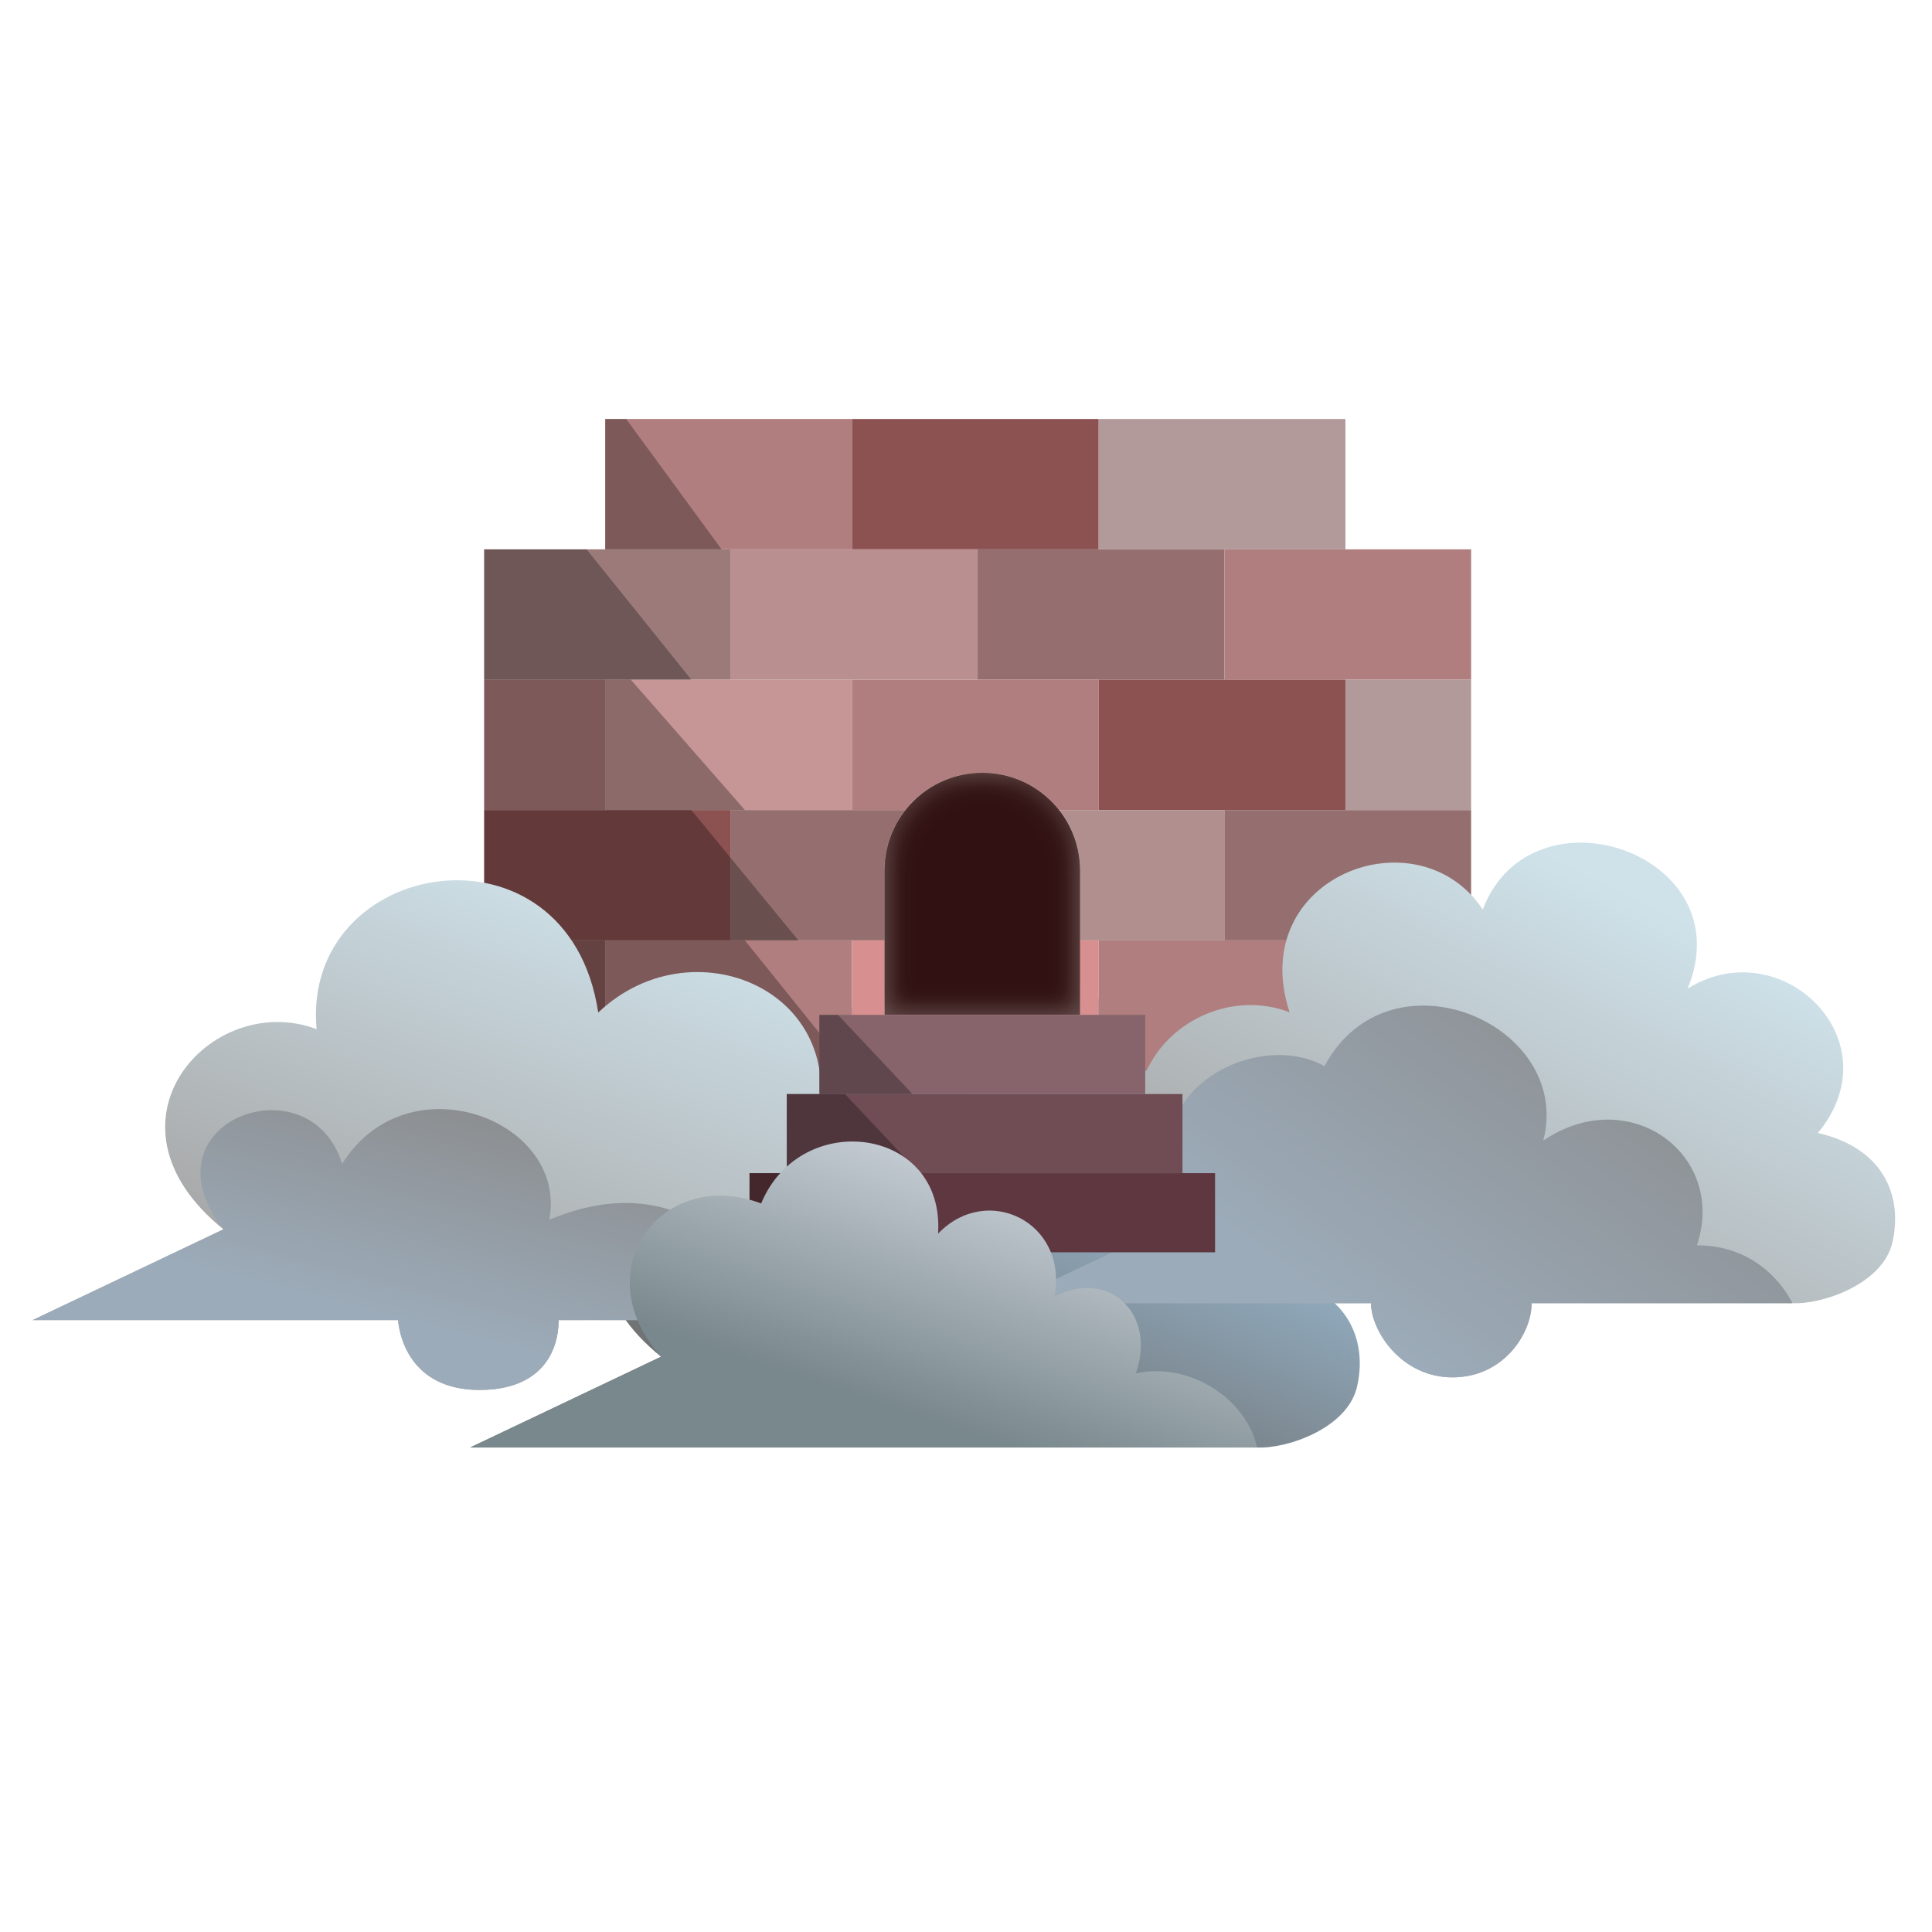
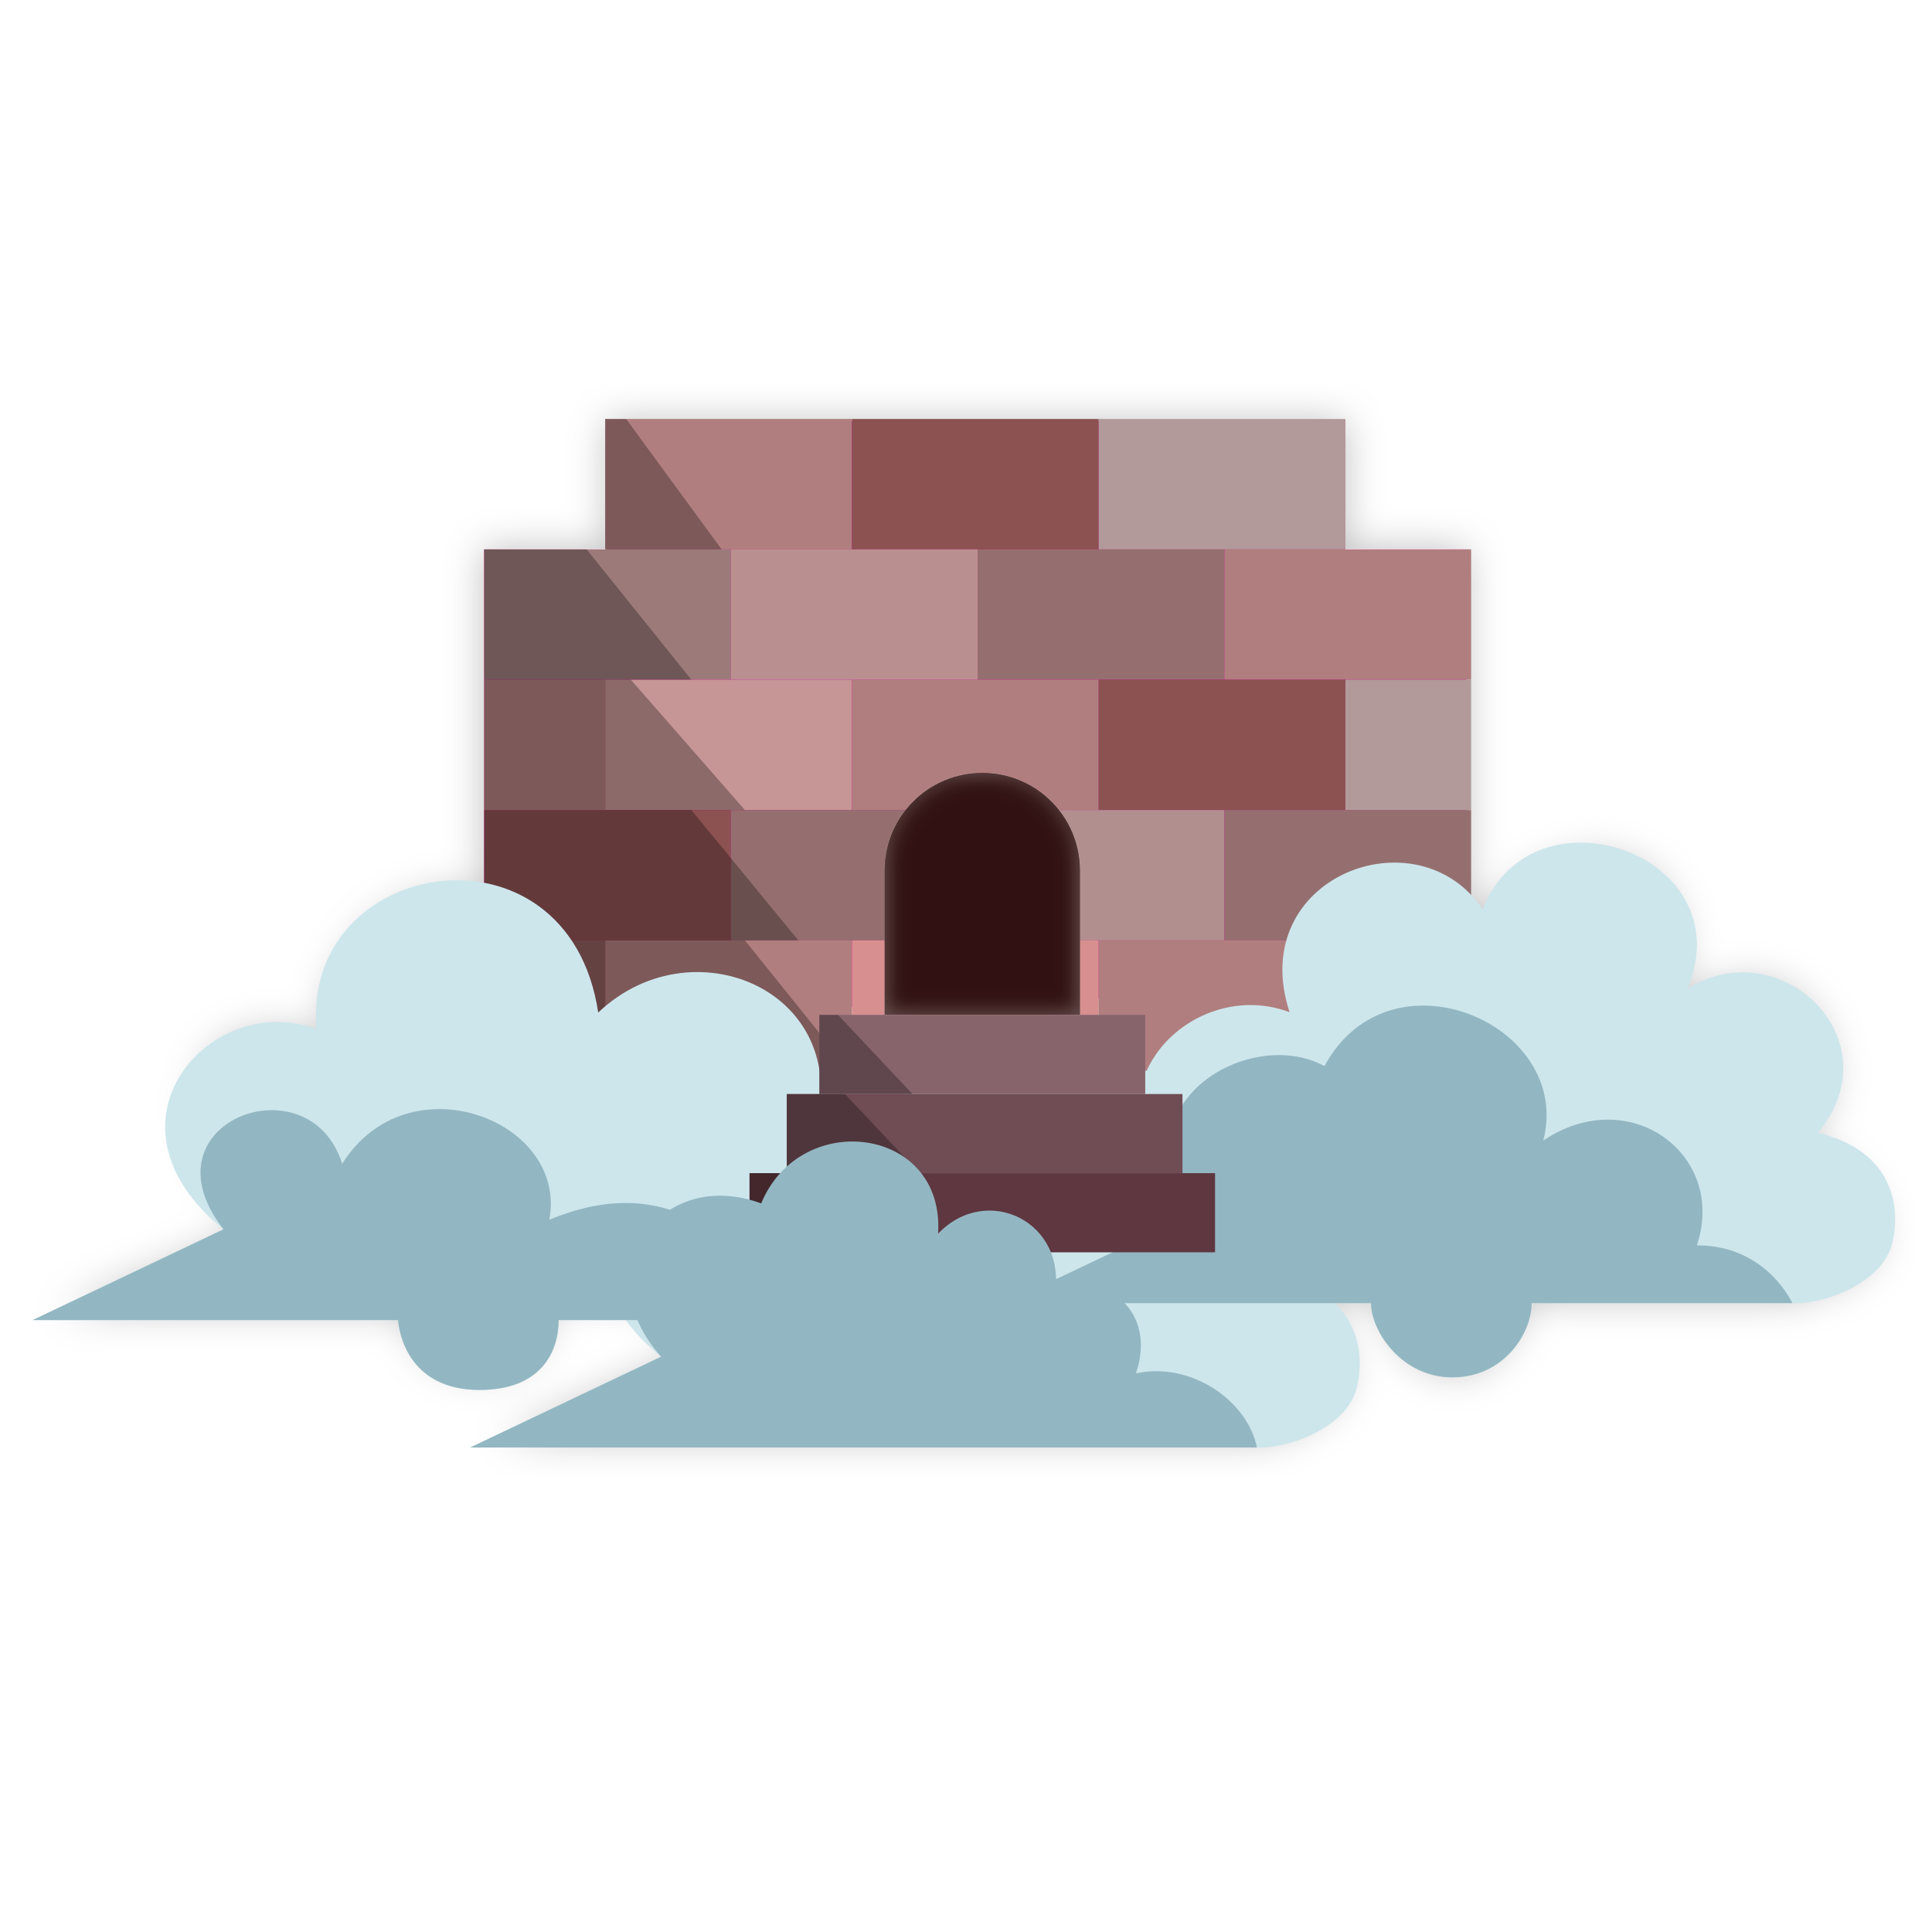
- <svg xmlns="http://www.w3.org/2000/svg" width="415" height="415" viewBox="0 0 415 415" fill="none">
-   <path d="M101 310.926L142 291.426C113.5 268.426 139.5 239.926 162 248.426C152.5 219.361 189.5 205.361 203.5 226.361C214 198.861 259.5 214.361 247.5 243.361C267.5 230.861 292 254.361 275.5 274.361C290.5 277.861 293.577 288.861 291.5 297.861C289.423 306.861 276.333 311.259 270 310.926H214H101Z" fill="url(#paint0_linear_7_47)" />
-   <rect x="104" y="118" width="53" height="28" fill="#9C7A7A" />
-   <rect x="210" y="118" width="53" height="28" fill="#956F6F" />
-   <rect x="263" y="118" width="53" height="28" fill="#B07E7E" />
-   <rect x="130" y="146" width="53" height="28" fill="#C69595" />
-   <rect x="183" y="146" width="53" height="28" fill="#B07E7E" />
-   <rect x="236" y="146" width="53" height="28" fill="#8C5252" />
-   <rect x="104" y="174" width="53" height="28" fill="#8C5151" />
-   <rect x="157" y="174" width="53" height="28" fill="#956F6F" />
-   <rect x="210" y="174" width="53" height="28" fill="#B18F8F" />
-   <rect x="263" y="174" width="53" height="28" fill="#956F6F" />
-   <rect x="130" y="202" width="53" height="28" fill="#B07E7E" />
-   <rect x="183" y="202" width="53" height="28" fill="#D88F8F" />
-   <rect x="236" y="202" width="53" height="28" fill="#B07E7E" />
-   <rect x="130" y="90" width="53" height="28" fill="#B07E7E" />
-   <rect x="183" y="90" width="53" height="28" fill="#8C5252" />
-   <rect x="236" y="90" width="53" height="28" fill="#B29A9A" />
-   <rect x="289" y="146" width="27" height="28" fill="#B29A9A" />
-   <rect x="104" y="146" width="26" height="28" fill="#B07E7E" />
-   <rect x="104" y="202" width="26" height="28" fill="#8E5D5D" />
-   <rect x="289" y="202" width="26" height="28" fill="#BE5E5E" />
-   <rect x="157" y="118" width="53" height="28" fill="#BA8F8F" />
-   <path d="M148.5 146L126 118H104V230H176.5V222.5L160 202H171.5L148.5 174H160L135.5 146H148.5Z" fill="black" fill-opacity="0.29" />
-   <path d="M134.5 90H130V118H155L134.5 90Z" fill="black" fill-opacity="0.29" />
-   <g filter="url(#filter0_i_7_47)">
-     <path d="M190 187C190 175.402 199.402 166 211 166C222.598 166 232 175.402 232 187V218H190V187Z" fill="#311111" />
+ <svg xmlns="http://www.w3.org/2000/svg" width="512" height="512" viewBox="0 0 512 512" fill="none">
+   <g filter="url(#filter0_d_226_470)">
+     <path d="M128.308 236.877V145.581H161.002V111.653H356.549V145.581H388.626V236.877L392.945 243.663C399.319 236.055 416.015 222.442 431.807 228.858C447.599 235.273 446.612 256.617 444.145 266.487C452.164 261.141 470.67 254.273 480.54 269.571C490.41 284.869 482.185 297.33 476.839 301.648C483.624 305.349 497.319 315.466 497.812 326.323C498.306 337.18 481.568 342.773 473.137 344.212H404.665C402.198 351.614 394.425 365.802 383.075 363.335C371.724 360.867 367.242 349.558 366.419 344.212H346.68C349.969 346.474 356.549 353.465 356.549 363.335C356.549 373.205 342.567 379.373 335.576 381.224H133.243L183.826 358.4L173.34 344.212H145.581C145.581 350.381 142.126 362.841 128.308 363.335C114.491 363.828 108.569 352.848 107.335 347.296H16.655L66.005 326.323C59.63 317.481 48.486 296.466 54.901 283.142C61.317 269.818 79.37 272.655 87.595 275.74C85.95 271.422 85.621 259.701 97.465 247.364C109.309 235.026 122.962 235.232 128.308 236.877Z" fill="#E101B0" />
  </g>
-   <path d="M7 283.565L48 264.065C19.5 241.065 45.5 212.565 68 221.065C64.68 184.065 122 174.5 128.5 217.5C149.5 197.5 186 214 174 246.5C189 244.5 195.9 247.665 195.5 264.065C195.1 280.465 182.333 283.898 176 283.565H120C120 290.065 116.5 298.565 103 298.565C89.5 298.565 86 288.898 85.5 283.565H7Z" fill="url(#paint1_linear_7_47)" />
-   <path d="M7 283.565L48 264.065C30 241 66.5 227.5 73.5 250C87.5 227.5 122 240.5 118 262C147 250 160.026 270.8 176 283.565H120C120 290.065 116.5 298.565 103 298.565C89.5 298.565 86 288.898 85.5 283.565H7Z" fill="url(#paint2_linear_7_47)" />
-   <path d="M216 279.926L257 260.426C228.5 237.426 254.5 208.926 277 217.426C267.5 188.361 304.5 174.361 318.5 195.361C329 167.861 374.5 183.361 362.5 212.361C382.5 199.861 407 223.361 390.5 243.361C405.5 246.861 408.577 257.861 406.5 266.861C404.423 275.861 391.333 280.259 385 279.926H329C329 286.426 323 295.861 312 295.861C301 295.861 294.5 285.861 294.5 279.926H216Z" fill="url(#paint3_linear_7_47)" />
-   <path d="M216 279.926L257 260.426C239 238 268 220 284.5 229C298.5 203 338 220 331.5 245C350 232.5 371 248 364.5 267.5C379.5 267.5 385 279.926 385 279.926H329C329 286.426 323 295.861 312 295.861C301 295.861 294.5 285.861 294.5 279.926H216Z" fill="url(#paint4_linear_7_47)" />
-   <rect x="176" y="218" width="70" height="17" fill="#87646C" />
-   <rect x="169" y="235" width="85" height="17" fill="#704C55" />
-   <rect x="161" y="252" width="100" height="17" fill="#5E3740" />
-   <path d="M180 218H176V235H196L180 218Z" fill="black" fill-opacity="0.29" />
-   <path d="M181.5 235H169V252H197.5L181.5 235Z" fill="black" fill-opacity="0.29" />
-   <path d="M185 252H161V269H201L185 252Z" fill="black" fill-opacity="0.29" />
-   <path d="M101 310.926L142 291.426C125.5 273 142 250.5 163.5 258.5C172 238 203 242 201.5 265C212 254 229.5 262.5 226.5 278.5C238 272.5 248.5 282 244 295C256 292.426 268 301 270 310.926H214H101Z" fill="url(#paint5_linear_7_47)" />
+   <path d="M124.607 383.6L175.19 359.543C140.029 331.167 172.106 296.005 199.865 306.492C188.145 270.633 233.793 253.361 251.065 279.269C264.019 245.342 320.154 264.465 305.349 300.243C330.024 284.821 360.251 313.814 339.894 338.489C358.4 342.807 362.196 356.378 359.634 367.481C357.071 378.585 340.922 384.012 333.108 383.6H264.019H124.607Z" fill="#CDE6EC" />
+   <rect x="128.308" y="145.581" width="65.388" height="34.545" fill="#9C7A7A" />
+   <rect x="259.084" y="145.581" width="65.388" height="34.545" fill="#956F6F" />
+   <rect x="324.472" y="145.581" width="65.388" height="34.545" fill="#B07E7E" />
+   <rect x="160.386" y="180.125" width="65.388" height="34.545" fill="#C69595" />
+   <rect x="225.774" y="180.125" width="65.388" height="34.545" fill="#B07E7E" />
+   <rect x="291.161" y="180.125" width="65.388" height="34.545" fill="#8C5252" />
+   <rect x="128.308" y="214.67" width="65.388" height="34.545" fill="#8C5151" />
+   <rect x="193.696" y="214.67" width="65.388" height="34.545" fill="#956F6F" />
+   <rect x="259.084" y="214.67" width="65.388" height="34.545" fill="#B18F8F" />
+   <rect x="324.472" y="214.67" width="65.388" height="34.545" fill="#956F6F" />
+   <rect x="160.386" y="249.214" width="65.388" height="34.545" fill="#B07E7E" />
+   <rect x="225.774" y="249.214" width="65.388" height="34.545" fill="#D88F8F" />
+   <rect x="291.161" y="249.214" width="65.388" height="34.545" fill="#B07E7E" />
+   <rect x="160.386" y="111.036" width="65.388" height="34.545" fill="#B07E7E" />
+   <rect x="225.774" y="111.036" width="65.388" height="34.545" fill="#8C5252" />
+   <rect x="291.161" y="111.036" width="65.388" height="34.545" fill="#B29A9A" />
+   <rect x="356.549" y="180.125" width="33.311" height="34.545" fill="#B29A9A" />
+   <rect x="128.308" y="180.125" width="32.077" height="34.545" fill="#B07E7E" />
+   <rect x="128.308" y="249.214" width="32.077" height="34.545" fill="#8E5D5D" />
+   <rect x="356.549" y="249.214" width="32.077" height="34.545" fill="#BE5E5E" />
+   <rect x="193.696" y="145.581" width="65.388" height="34.545" fill="#BA8F8F" />
+   <path d="M183.21 180.125L155.451 145.581H128.308V283.759H217.754V274.506L197.398 249.214H211.586L183.21 214.67H197.398L167.171 180.125H183.21Z" fill="black" fill-opacity="0.29" />
+   <path d="M165.937 111.036H160.386V145.581H191.229L165.937 111.036Z" fill="black" fill-opacity="0.29" />
+   <g filter="url(#filter1_i_226_470)">
+     <path d="M234.41 230.708C234.41 216.4 246.009 204.8 260.318 204.8C274.627 204.8 286.227 216.4 286.227 230.708V268.954H234.41V230.708Z" fill="#311111" />
+   </g>
+   <path d="M8.636 349.844L59.219 325.786C24.058 297.41 56.135 262.249 83.894 272.736C79.797 227.088 150.516 215.287 158.535 268.337C184.443 243.663 229.475 264.019 214.67 304.116C233.176 301.648 241.689 305.553 241.195 325.786C240.702 346.02 224.951 350.255 217.137 349.844H148.048C148.048 357.863 143.73 368.35 127.075 368.35C110.419 368.35 106.101 356.424 105.484 349.844H8.636Z" fill="#CDE6EC" />
+   <path d="M8.636 349.844L59.219 325.786C37.012 297.33 82.043 280.675 90.68 308.434C107.952 280.675 150.516 296.713 145.581 323.239C181.359 308.434 197.43 334.096 217.137 349.844H148.048C148.048 357.863 143.73 368.35 127.075 368.35C110.419 368.35 106.101 356.424 105.484 349.844H8.636Z" fill="#93B7C2" />
+   <path d="M266.487 345.355L317.07 321.297C281.908 292.921 313.986 257.759 341.745 268.246C330.024 232.388 375.672 215.115 392.945 241.024C405.899 207.096 462.034 226.219 447.229 261.997C471.904 246.576 502.13 275.568 481.774 300.243C500.28 304.561 504.076 318.132 501.513 329.236C498.951 340.339 482.802 345.766 474.988 345.355H405.899C405.899 353.374 398.496 365.014 384.925 365.014C371.354 365.014 363.335 352.677 363.335 345.355H266.487Z" fill="#CDE6EC" />
+   <path d="M266.487 345.354L317.07 321.297C294.863 293.629 330.641 271.422 350.998 282.525C368.27 250.448 417.002 271.422 408.983 302.265C431.807 286.843 457.716 305.966 449.696 330.024C468.202 330.024 474.988 345.354 474.988 345.354H405.899C405.899 353.374 398.496 365.014 384.925 365.014C371.354 365.014 363.335 352.677 363.335 345.354H266.487Z" fill="#93B7C2" />
+   <rect x="217.137" y="268.954" width="86.361" height="20.974" fill="#87646C" />
+   <rect x="208.501" y="289.928" width="104.867" height="20.974" fill="#704C55" />
+   <rect x="198.631" y="310.901" width="123.373" height="20.974" fill="#5E3740" />
+   <path d="M222.072 268.954H217.137V289.928H241.812L222.072 268.954Z" fill="black" fill-opacity="0.29" />
+   <path d="M223.923 289.928H208.501V310.901H243.663L223.923 289.928Z" fill="black" fill-opacity="0.29" />
+   <path d="M228.241 310.901H198.631V331.875H247.981L228.241 310.901Z" fill="black" fill-opacity="0.29" />
+   <path d="M124.607 383.6L175.19 359.542C154.834 336.81 175.19 309.051 201.716 318.92C212.202 293.629 250.448 298.564 248.598 326.94C261.552 313.369 283.142 323.855 279.441 343.595C293.629 336.193 306.583 347.913 301.031 363.952C315.836 360.776 330.641 371.354 333.108 383.6H264.019H124.607Z" fill="#93B7C2" />
  <defs>
-     <filter id="filter0_i_7_47" x="190" y="166" width="42" height="52" filterUnits="userSpaceOnUse" color-interpolation-filters="sRGB">
+     <filter id="filter0_d_226_470" x="6.655" y="101.653" width="501.167" height="289.571" filterUnits="userSpaceOnUse" color-interpolation-filters="sRGB">
+       <feFlood flood-opacity="0" result="BackgroundImageFix" />
+       <feColorMatrix in="SourceAlpha" type="matrix" values="0 0 0 0 0 0 0 0 0 0 0 0 0 0 0 0 0 0 127 0" result="hardAlpha" />
+       <feOffset />
+       <feGaussianBlur stdDeviation="5" />
+       <feComposite in2="hardAlpha" operator="out" />
+       <feColorMatrix type="matrix" values="0 0 0 0 0 0 0 0 0 0 0 0 0 0 0 0 0 0 0.25 0" />
+       <feBlend mode="normal" in2="BackgroundImageFix" result="effect1_dropShadow_226_470" />
+       <feBlend mode="normal" in="SourceGraphic" in2="effect1_dropShadow_226_470" result="shape" />
+     </filter>
+     <filter id="filter1_i_226_470" x="234.41" y="204.8" width="51.817" height="64.154" filterUnits="userSpaceOnUse" color-interpolation-filters="sRGB">
      <feFlood flood-opacity="0" result="BackgroundImageFix" />
      <feBlend mode="normal" in="SourceGraphic" in2="BackgroundImageFix" result="shape" />
      <feColorMatrix in="SourceAlpha" type="matrix" values="0 0 0 0 0 0 0 0 0 0 0 0 0 0 0 0 0 0 127 0" result="hardAlpha" />
      <feOffset />
      <feGaussianBlur stdDeviation="3" />
      <feComposite in2="hardAlpha" operator="arithmetic" k2="-1" k3="1" />
      <feColorMatrix type="matrix" values="0 0 0 0 1 0 0 0 0 1 0 0 0 0 1 0 0 0 0.25 0" />
-       <feBlend mode="normal" in2="shape" result="effect1_innerShadow_7_47" />
+       <feBlend mode="normal" in2="shape" result="effect1_innerShadow_226_470" />
    </filter>
-     <linearGradient id="paint0_linear_7_47" x1="215" y1="311" x2="242.5" y2="242" gradientUnits="userSpaceOnUse">
-       <stop stop-color="#717375" />
-       <stop offset="1" stop-color="#99BAD2" />
-     </linearGradient>
-     <linearGradient id="paint1_linear_7_47" x1="88" y1="281.5" x2="122.5" y2="186" gradientUnits="userSpaceOnUse">
-       <stop stop-color="#A6A6A6" />
-       <stop offset="1" stop-color="#CFE2EA" />
-     </linearGradient>
-     <linearGradient id="paint2_linear_7_47" x1="72" y1="280" x2="86" y2="225" gradientUnits="userSpaceOnUse">
-       <stop stop-color="#9CABB9" />
-       <stop offset="1" stop-color="#898989" />
-     </linearGradient>
-     <linearGradient id="paint3_linear_7_47" x1="299" y1="284.5" x2="345.5" y2="189" gradientUnits="userSpaceOnUse">
-       <stop stop-color="#A6A6A6" />
-       <stop offset="1" stop-color="#CFE2EA" />
-     </linearGradient>
-     <linearGradient id="paint4_linear_7_47" x1="289" y1="282.5" x2="351" y2="197.5" gradientUnits="userSpaceOnUse">
-       <stop stop-color="#9CABB9" />
-       <stop offset="1" stop-color="#898989" />
-     </linearGradient>
-     <linearGradient id="paint5_linear_7_47" x1="207.5" y1="307.5" x2="229.5" y2="241" gradientUnits="userSpaceOnUse">
-       <stop stop-color="#79888C" />
-       <stop offset="1" stop-color="#DBE0E8" />
-     </linearGradient>
  </defs>
</svg>
